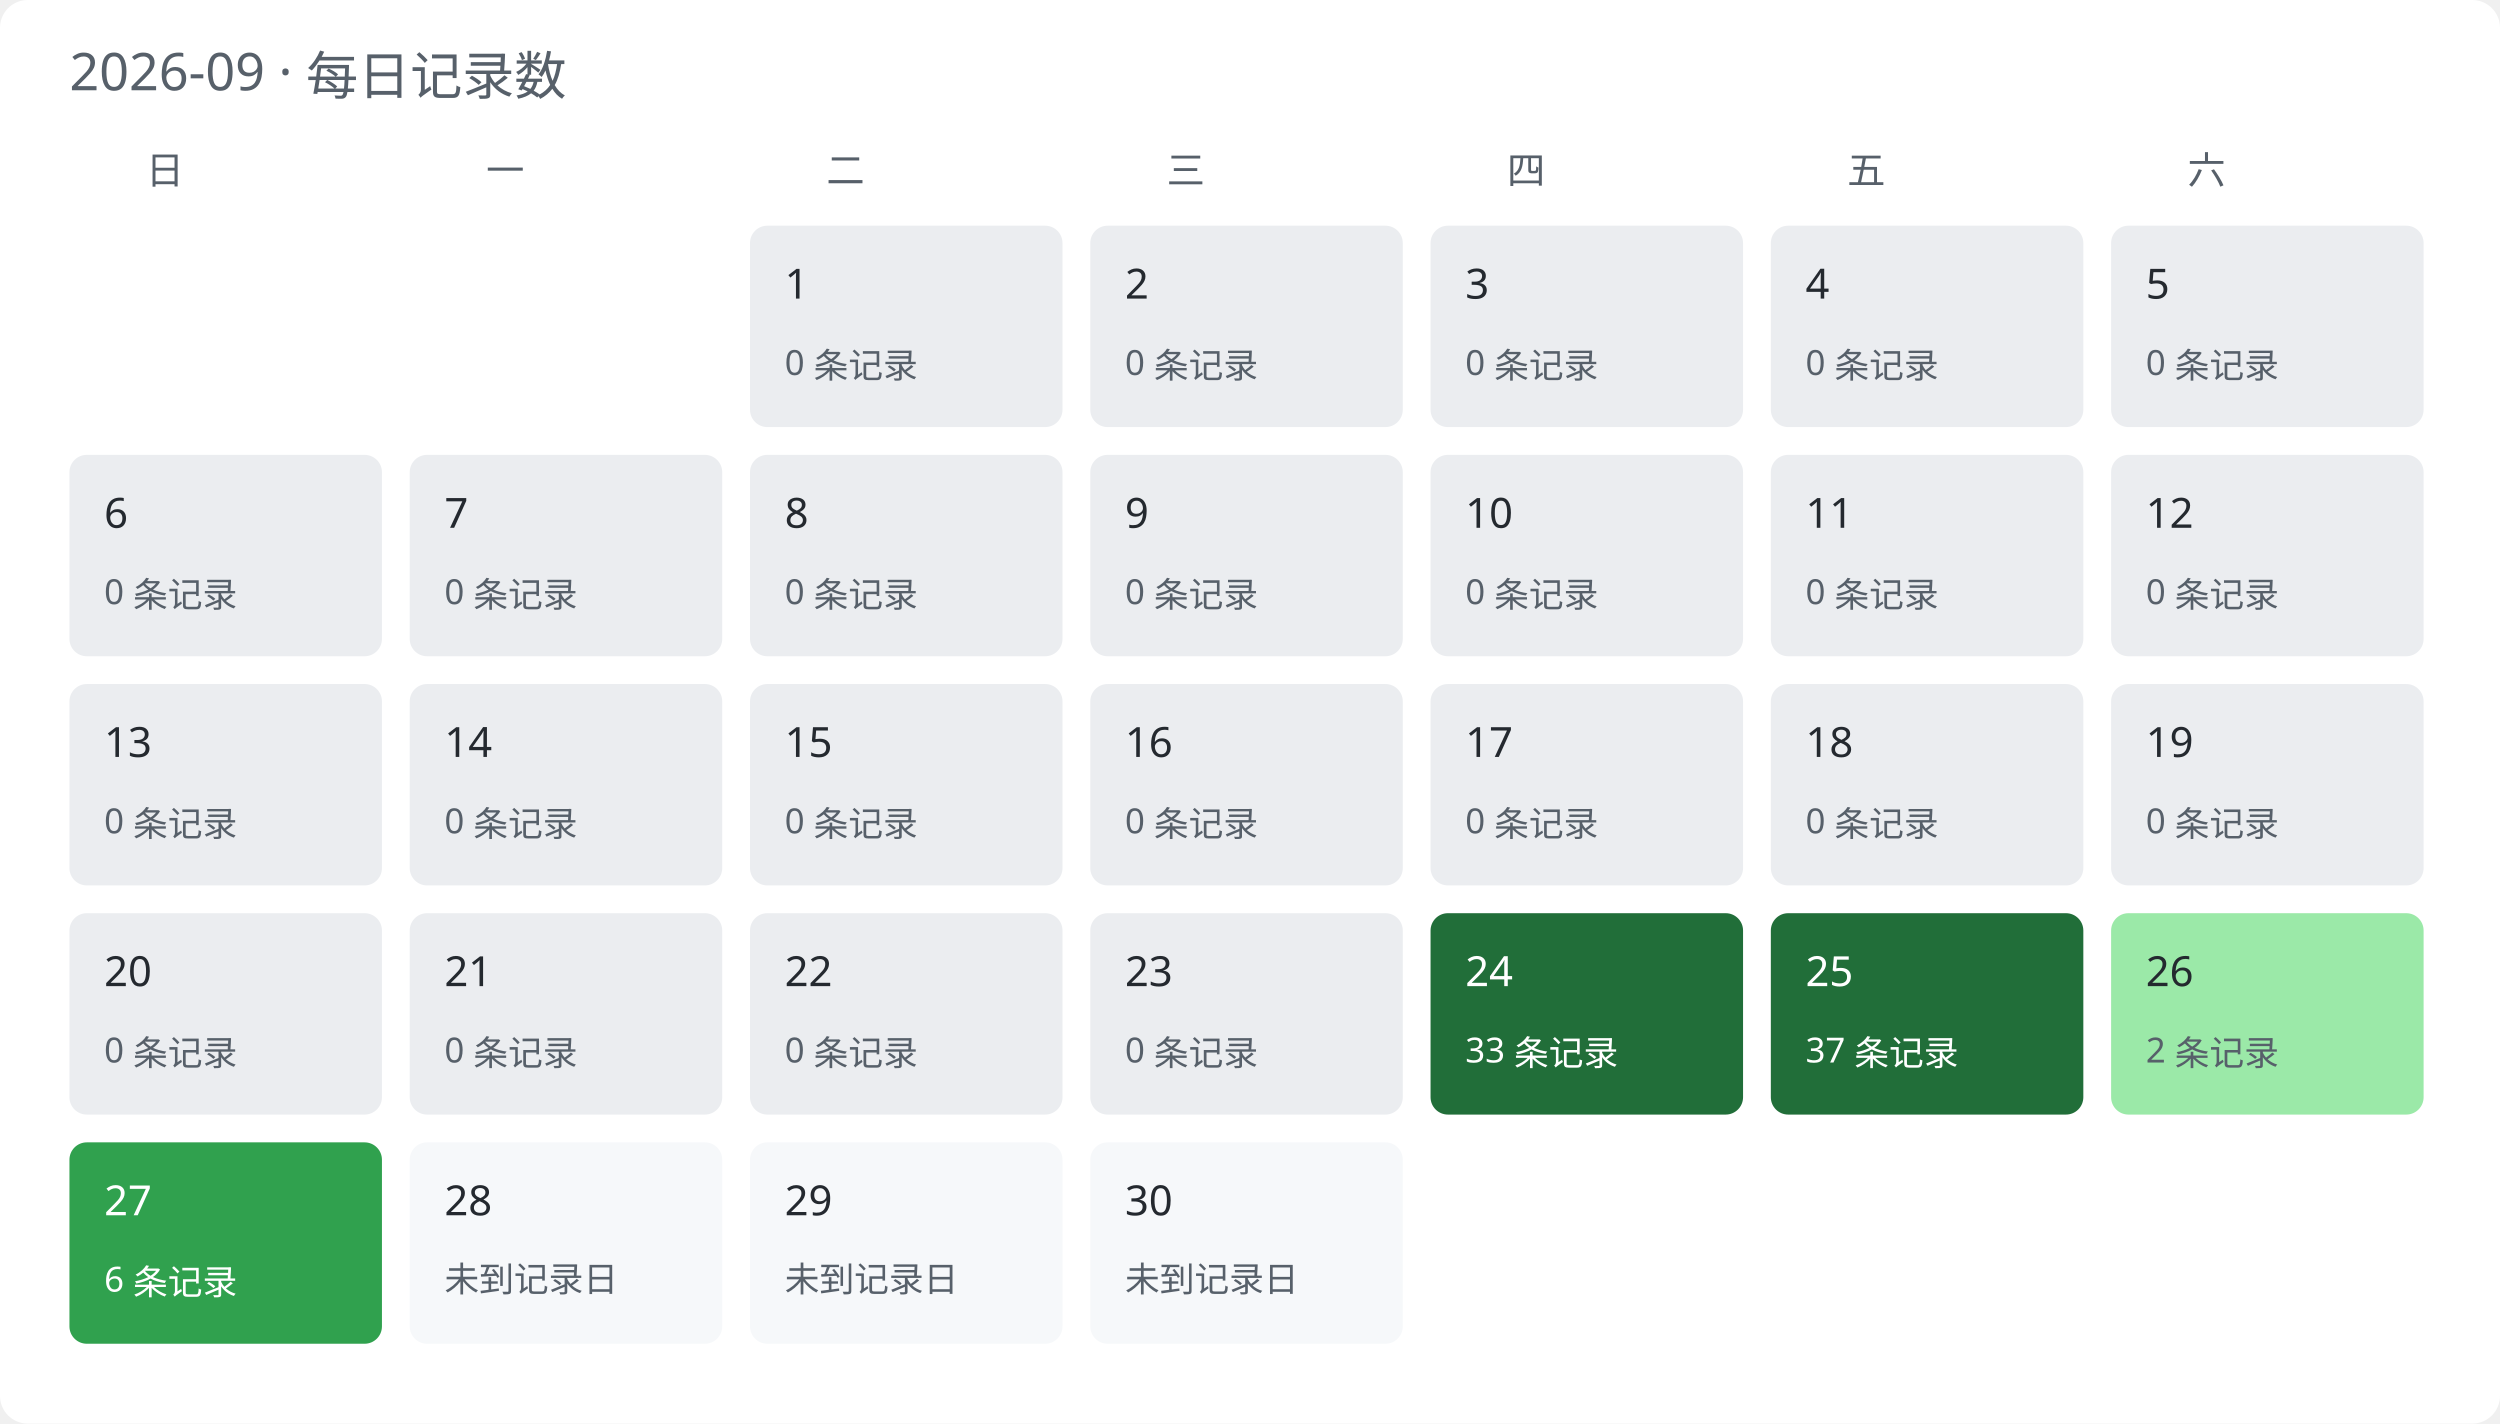
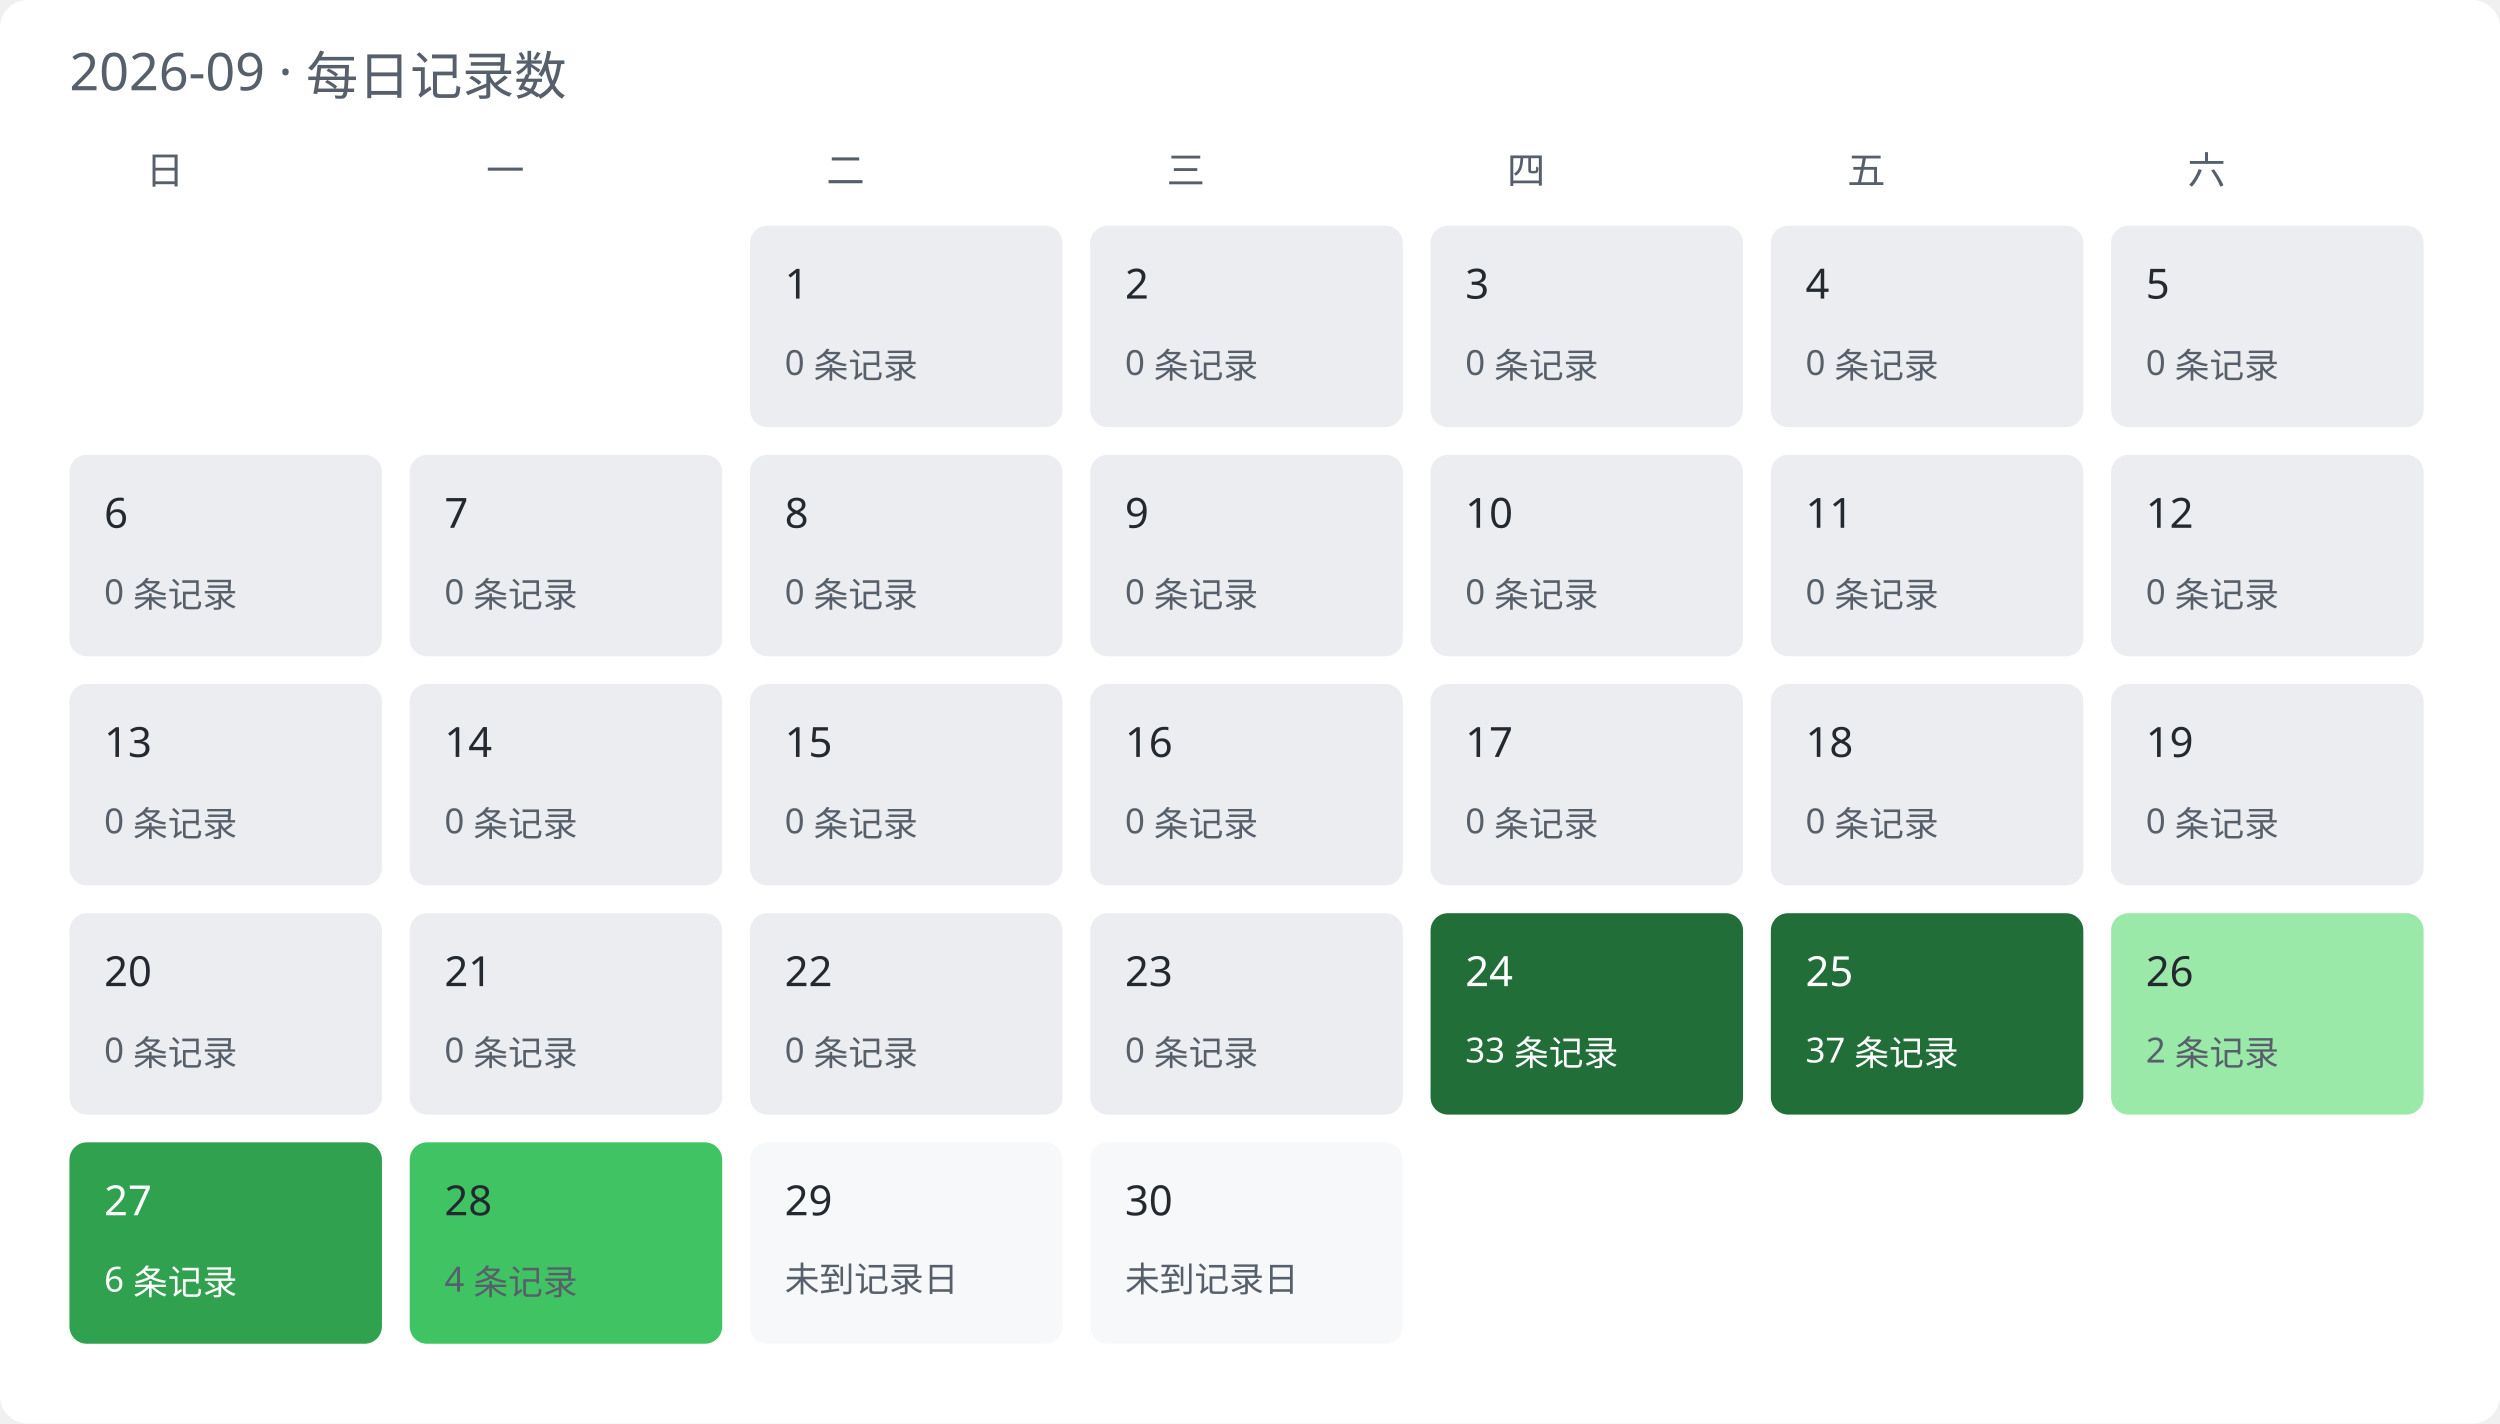
<svg xmlns="http://www.w3.org/2000/svg" width="720" height="410" viewBox="0 0 720 410" role="img" aria-label="每日开发记录月历">
  <rect width="100%" height="100%" rx="8" fill="#fff" />
  <g font-family="system-ui, sans-serif">
    <text x="20" y="26" font-size="15" fill="#57606a">2026-09 · 每日记录数</text>
    <text x="42" y="53" font-size="11" fill="#57606a">日</text>
    <text x="140" y="53" font-size="11" fill="#57606a">一</text>
    <text x="238" y="53" font-size="11" fill="#57606a">二</text>
    <text x="336" y="53" font-size="11" fill="#57606a">三</text>
    <text x="434" y="53" font-size="11" fill="#57606a">四</text>
    <text x="532" y="53" font-size="11" fill="#57606a">五</text>
    <text x="630" y="53" font-size="11" fill="#57606a">六</text>
    <g data-date="2026-09-01" data-count="0">
      <rect x="216" y="65" width="90" height="58" rx="5" fill="#ebedf0" />
      <text x="226" y="86" font-size="12" fill="#24292f">1</text>
      <text x="226" y="108" font-size="10" fill="#57606a">0 条记录</text>
    </g>
    <g data-date="2026-09-02" data-count="0">
      <rect x="314" y="65" width="90" height="58" rx="5" fill="#ebedf0" />
      <text x="324" y="86" font-size="12" fill="#24292f">2</text>
      <text x="324" y="108" font-size="10" fill="#57606a">0 条记录</text>
    </g>
    <g data-date="2026-09-03" data-count="0">
      <rect x="412" y="65" width="90" height="58" rx="5" fill="#ebedf0" />
      <text x="422" y="86" font-size="12" fill="#24292f">3</text>
      <text x="422" y="108" font-size="10" fill="#57606a">0 条记录</text>
    </g>
    <g data-date="2026-09-04" data-count="0">
      <rect x="510" y="65" width="90" height="58" rx="5" fill="#ebedf0" />
      <text x="520" y="86" font-size="12" fill="#24292f">4</text>
      <text x="520" y="108" font-size="10" fill="#57606a">0 条记录</text>
    </g>
    <g data-date="2026-09-05" data-count="0">
      <rect x="608" y="65" width="90" height="58" rx="5" fill="#ebedf0" />
      <text x="618" y="86" font-size="12" fill="#24292f">5</text>
      <text x="618" y="108" font-size="10" fill="#57606a">0 条记录</text>
    </g>
    <g data-date="2026-09-06" data-count="0">
      <rect x="20" y="131" width="90" height="58" rx="5" fill="#ebedf0" />
      <text x="30" y="152" font-size="12" fill="#24292f">6</text>
      <text x="30" y="174" font-size="10" fill="#57606a">0 条记录</text>
    </g>
    <g data-date="2026-09-07" data-count="0">
      <rect x="118" y="131" width="90" height="58" rx="5" fill="#ebedf0" />
      <text x="128" y="152" font-size="12" fill="#24292f">7</text>
      <text x="128" y="174" font-size="10" fill="#57606a">0 条记录</text>
    </g>
    <g data-date="2026-09-08" data-count="0">
      <rect x="216" y="131" width="90" height="58" rx="5" fill="#ebedf0" />
      <text x="226" y="152" font-size="12" fill="#24292f">8</text>
      <text x="226" y="174" font-size="10" fill="#57606a">0 条记录</text>
    </g>
    <g data-date="2026-09-09" data-count="0">
      <rect x="314" y="131" width="90" height="58" rx="5" fill="#ebedf0" />
      <text x="324" y="152" font-size="12" fill="#24292f">9</text>
      <text x="324" y="174" font-size="10" fill="#57606a">0 条记录</text>
    </g>
    <g data-date="2026-09-10" data-count="0">
      <rect x="412" y="131" width="90" height="58" rx="5" fill="#ebedf0" />
      <text x="422" y="152" font-size="12" fill="#24292f">10</text>
      <text x="422" y="174" font-size="10" fill="#57606a">0 条记录</text>
    </g>
    <g data-date="2026-09-11" data-count="0">
      <rect x="510" y="131" width="90" height="58" rx="5" fill="#ebedf0" />
      <text x="520" y="152" font-size="12" fill="#24292f">11</text>
      <text x="520" y="174" font-size="10" fill="#57606a">0 条记录</text>
    </g>
    <g data-date="2026-09-12" data-count="0">
      <rect x="608" y="131" width="90" height="58" rx="5" fill="#ebedf0" />
      <text x="618" y="152" font-size="12" fill="#24292f">12</text>
      <text x="618" y="174" font-size="10" fill="#57606a">0 条记录</text>
    </g>
    <g data-date="2026-09-13" data-count="0">
      <rect x="20" y="197" width="90" height="58" rx="5" fill="#ebedf0" />
      <text x="30" y="218" font-size="12" fill="#24292f">13</text>
      <text x="30" y="240" font-size="10" fill="#57606a">0 条记录</text>
    </g>
    <g data-date="2026-09-14" data-count="0">
      <rect x="118" y="197" width="90" height="58" rx="5" fill="#ebedf0" />
      <text x="128" y="218" font-size="12" fill="#24292f">14</text>
      <text x="128" y="240" font-size="10" fill="#57606a">0 条记录</text>
    </g>
    <g data-date="2026-09-15" data-count="0">
      <rect x="216" y="197" width="90" height="58" rx="5" fill="#ebedf0" />
      <text x="226" y="218" font-size="12" fill="#24292f">15</text>
      <text x="226" y="240" font-size="10" fill="#57606a">0 条记录</text>
    </g>
    <g data-date="2026-09-16" data-count="0">
      <rect x="314" y="197" width="90" height="58" rx="5" fill="#ebedf0" />
      <text x="324" y="218" font-size="12" fill="#24292f">16</text>
      <text x="324" y="240" font-size="10" fill="#57606a">0 条记录</text>
    </g>
    <g data-date="2026-09-17" data-count="0">
      <rect x="412" y="197" width="90" height="58" rx="5" fill="#ebedf0" />
      <text x="422" y="218" font-size="12" fill="#24292f">17</text>
      <text x="422" y="240" font-size="10" fill="#57606a">0 条记录</text>
    </g>
    <g data-date="2026-09-18" data-count="0">
      <rect x="510" y="197" width="90" height="58" rx="5" fill="#ebedf0" />
      <text x="520" y="218" font-size="12" fill="#24292f">18</text>
      <text x="520" y="240" font-size="10" fill="#57606a">0 条记录</text>
    </g>
    <g data-date="2026-09-19" data-count="0">
      <rect x="608" y="197" width="90" height="58" rx="5" fill="#ebedf0" />
      <text x="618" y="218" font-size="12" fill="#24292f">19</text>
      <text x="618" y="240" font-size="10" fill="#57606a">0 条记录</text>
    </g>
    <g data-date="2026-09-20" data-count="0">
      <rect x="20" y="263" width="90" height="58" rx="5" fill="#ebedf0" />
      <text x="30" y="284" font-size="12" fill="#24292f">20</text>
      <text x="30" y="306" font-size="10" fill="#57606a">0 条记录</text>
    </g>
    <g data-date="2026-09-21" data-count="0">
      <rect x="118" y="263" width="90" height="58" rx="5" fill="#ebedf0" />
      <text x="128" y="284" font-size="12" fill="#24292f">21</text>
      <text x="128" y="306" font-size="10" fill="#57606a">0 条记录</text>
    </g>
    <g data-date="2026-09-22" data-count="0">
      <rect x="216" y="263" width="90" height="58" rx="5" fill="#ebedf0" />
      <text x="226" y="284" font-size="12" fill="#24292f">22</text>
      <text x="226" y="306" font-size="10" fill="#57606a">0 条记录</text>
    </g>
    <g data-date="2026-09-23" data-count="0">
      <rect x="314" y="263" width="90" height="58" rx="5" fill="#ebedf0" />
      <text x="324" y="284" font-size="12" fill="#24292f">23</text>
      <text x="324" y="306" font-size="10" fill="#57606a">0 条记录</text>
    </g>
    <g data-date="2026-09-24" data-count="33">
      <rect x="412" y="263" width="90" height="58" rx="5" fill="#216e39" />
      <text x="422" y="284" font-size="12" fill="#fff">24</text>
      <text x="422" y="306" font-size="10" fill="#fff">33 条记录</text>
    </g>
    <g data-date="2026-09-25" data-count="37">
      <rect x="510" y="263" width="90" height="58" rx="5" fill="#216e39" />
      <text x="520" y="284" font-size="12" fill="#fff">25</text>
      <text x="520" y="306" font-size="10" fill="#fff">37 条记录</text>
    </g>
    <g data-date="2026-09-26" data-count="2">
      <rect x="608" y="263" width="90" height="58" rx="5" fill="#9be9a8" />
      <text x="618" y="284" font-size="12" fill="#24292f">26</text>
      <text x="618" y="306" font-size="10" fill="#57606a">2 条记录</text>
    </g>
    <g data-date="2026-09-27" data-count="6">
      <rect x="20" y="329" width="90" height="58" rx="5" fill="#30a14e" />
      <text x="30" y="350" font-size="12" fill="#fff">27</text>
      <text x="30" y="372" font-size="10" fill="#fff">6 条记录</text>
    </g>
-     <g data-date="2026-09-28" data-count="0">
-       <rect x="118" y="329" width="90" height="58" rx="5" fill="#f6f8fa" />
+     <g data-date="2026-09-28" data-count="4">
+       <rect x="118" y="329" width="90" height="58" rx="5" fill="#40c463" />
      <text x="128" y="350" font-size="12" fill="#24292f">28</text>
-       <text x="128" y="372" font-size="10" fill="#57606a">未到记录日</text>
+       <text x="128" y="372" font-size="10" fill="#57606a">4 条记录</text>
    </g>
    <g data-date="2026-09-29" data-count="0">
      <rect x="216" y="329" width="90" height="58" rx="5" fill="#f6f8fa" />
      <text x="226" y="350" font-size="12" fill="#24292f">29</text>
      <text x="226" y="372" font-size="10" fill="#57606a">未到记录日</text>
    </g>
    <g data-date="2026-09-30" data-count="0">
      <rect x="314" y="329" width="90" height="58" rx="5" fill="#f6f8fa" />
      <text x="324" y="350" font-size="12" fill="#24292f">30</text>
      <text x="324" y="372" font-size="10" fill="#57606a">未到记录日</text>
    </g>
  </g>
</svg>
